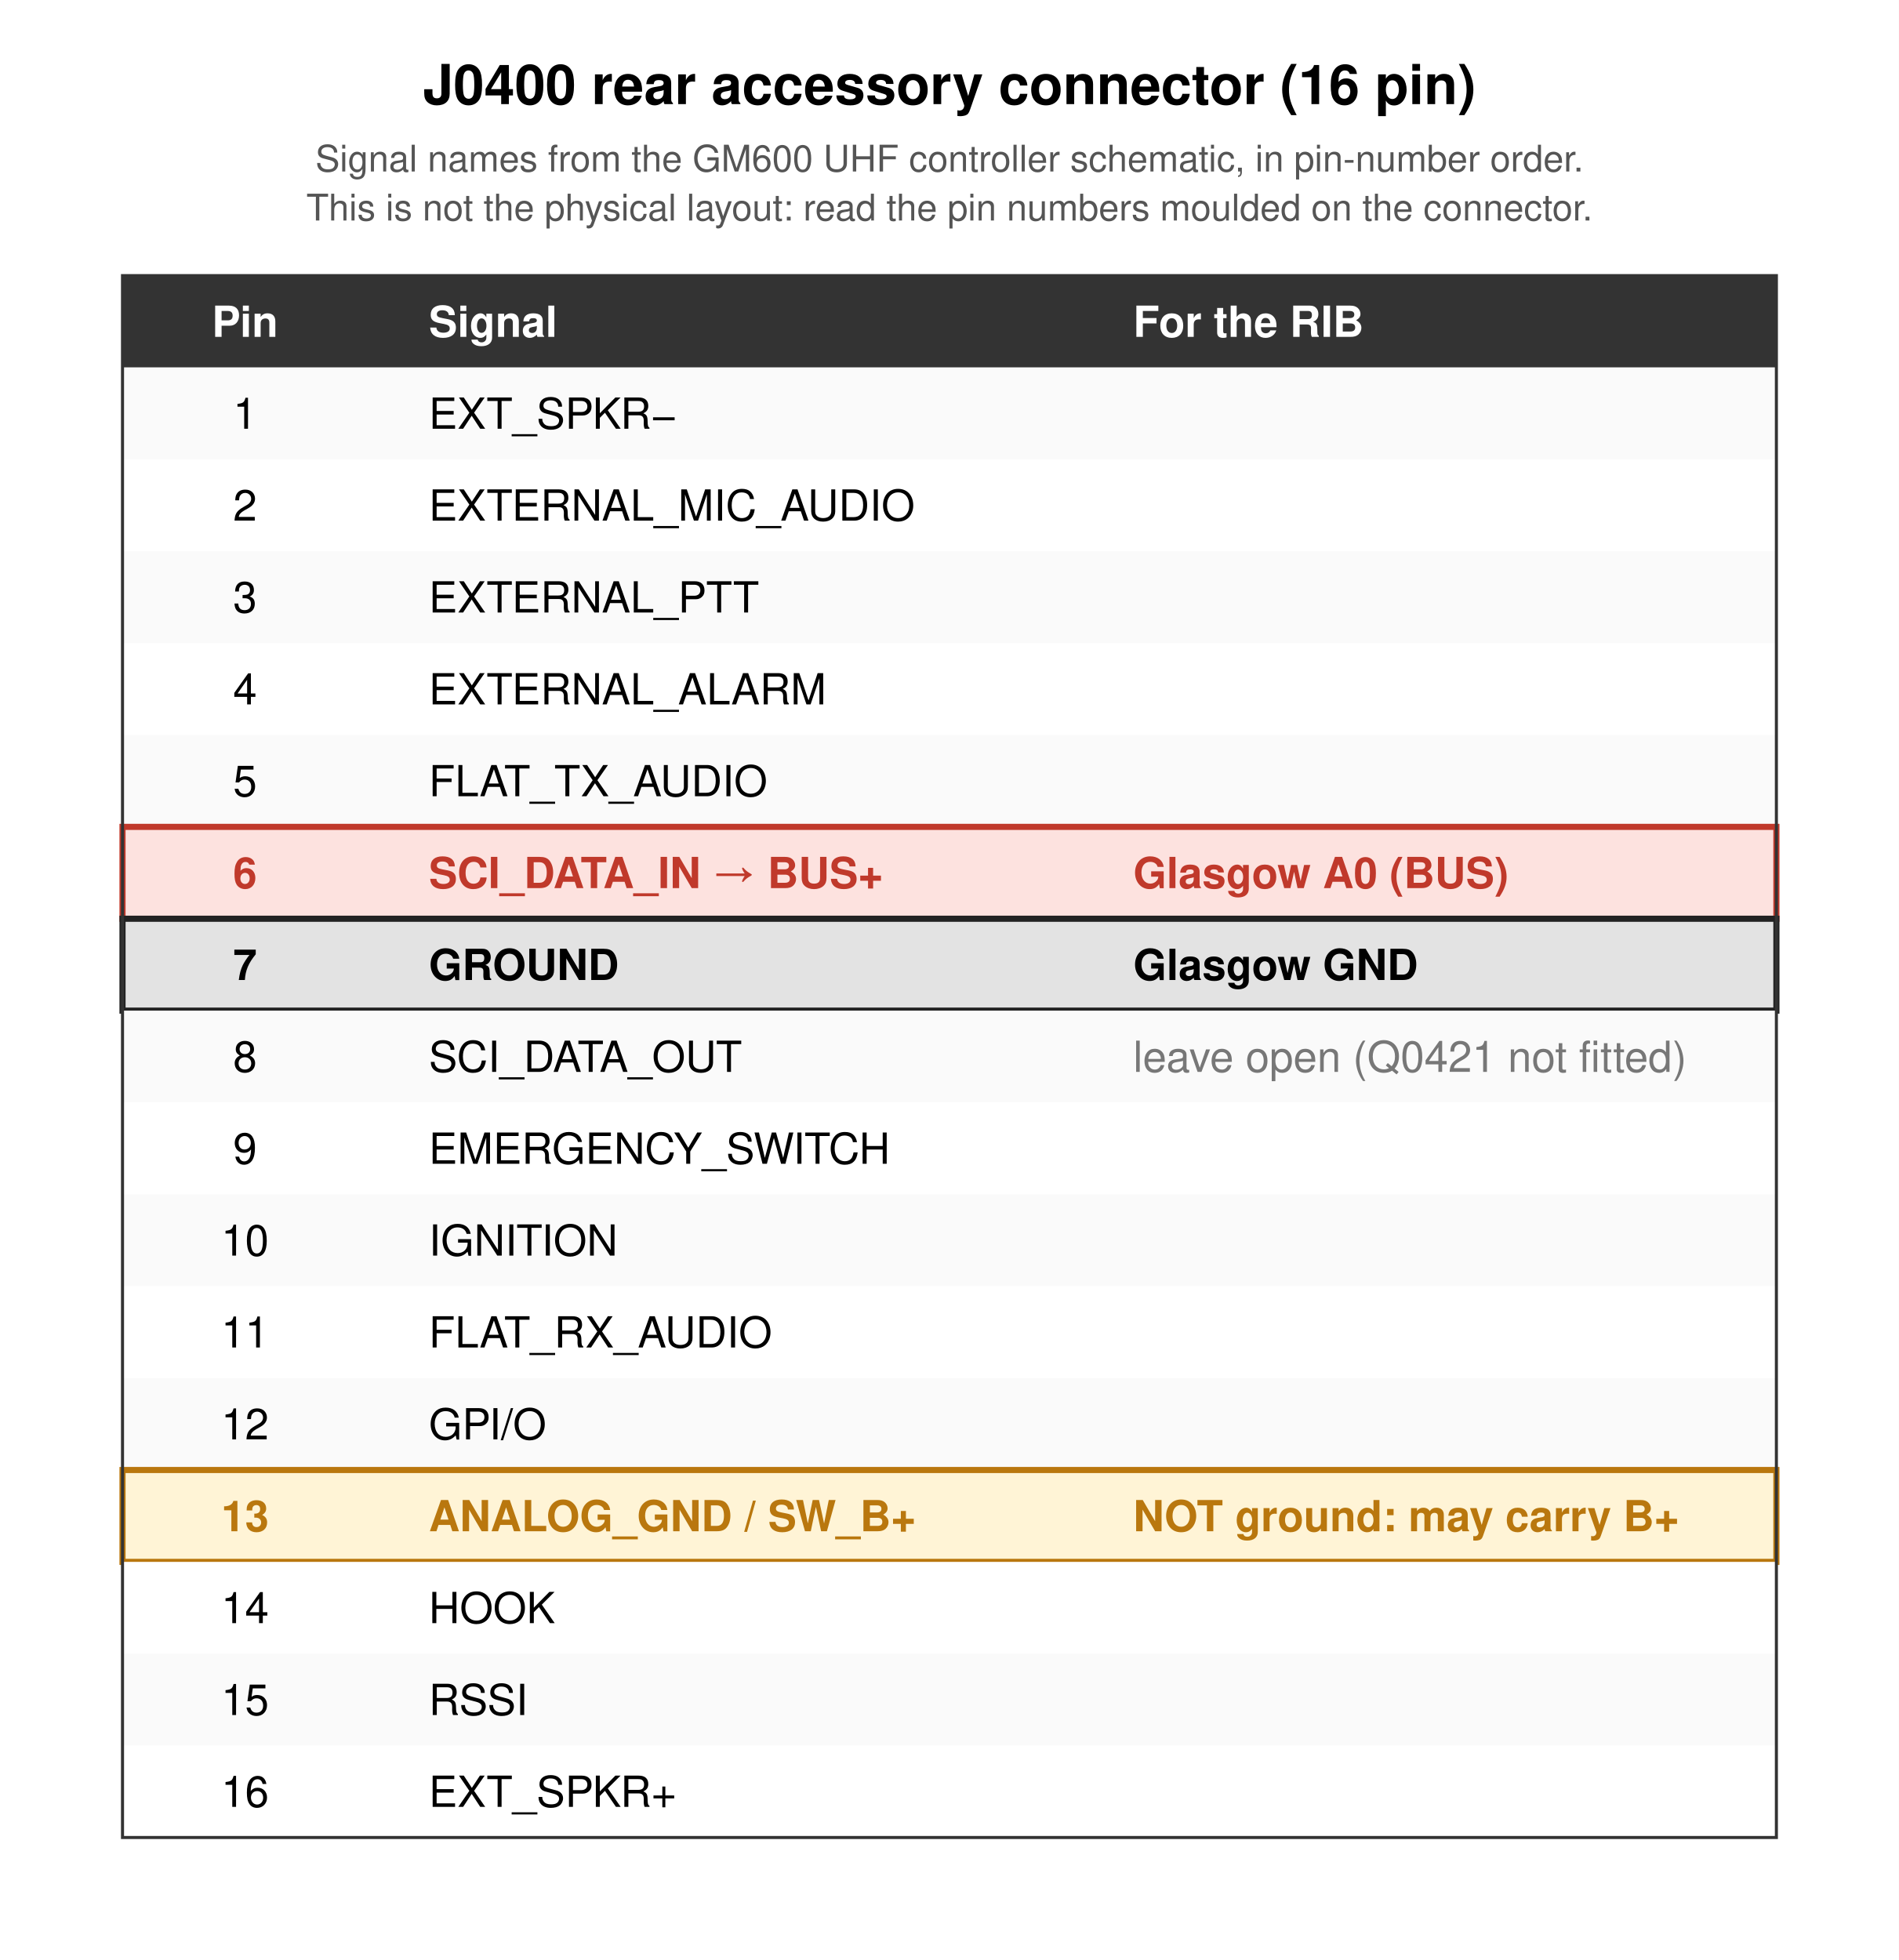
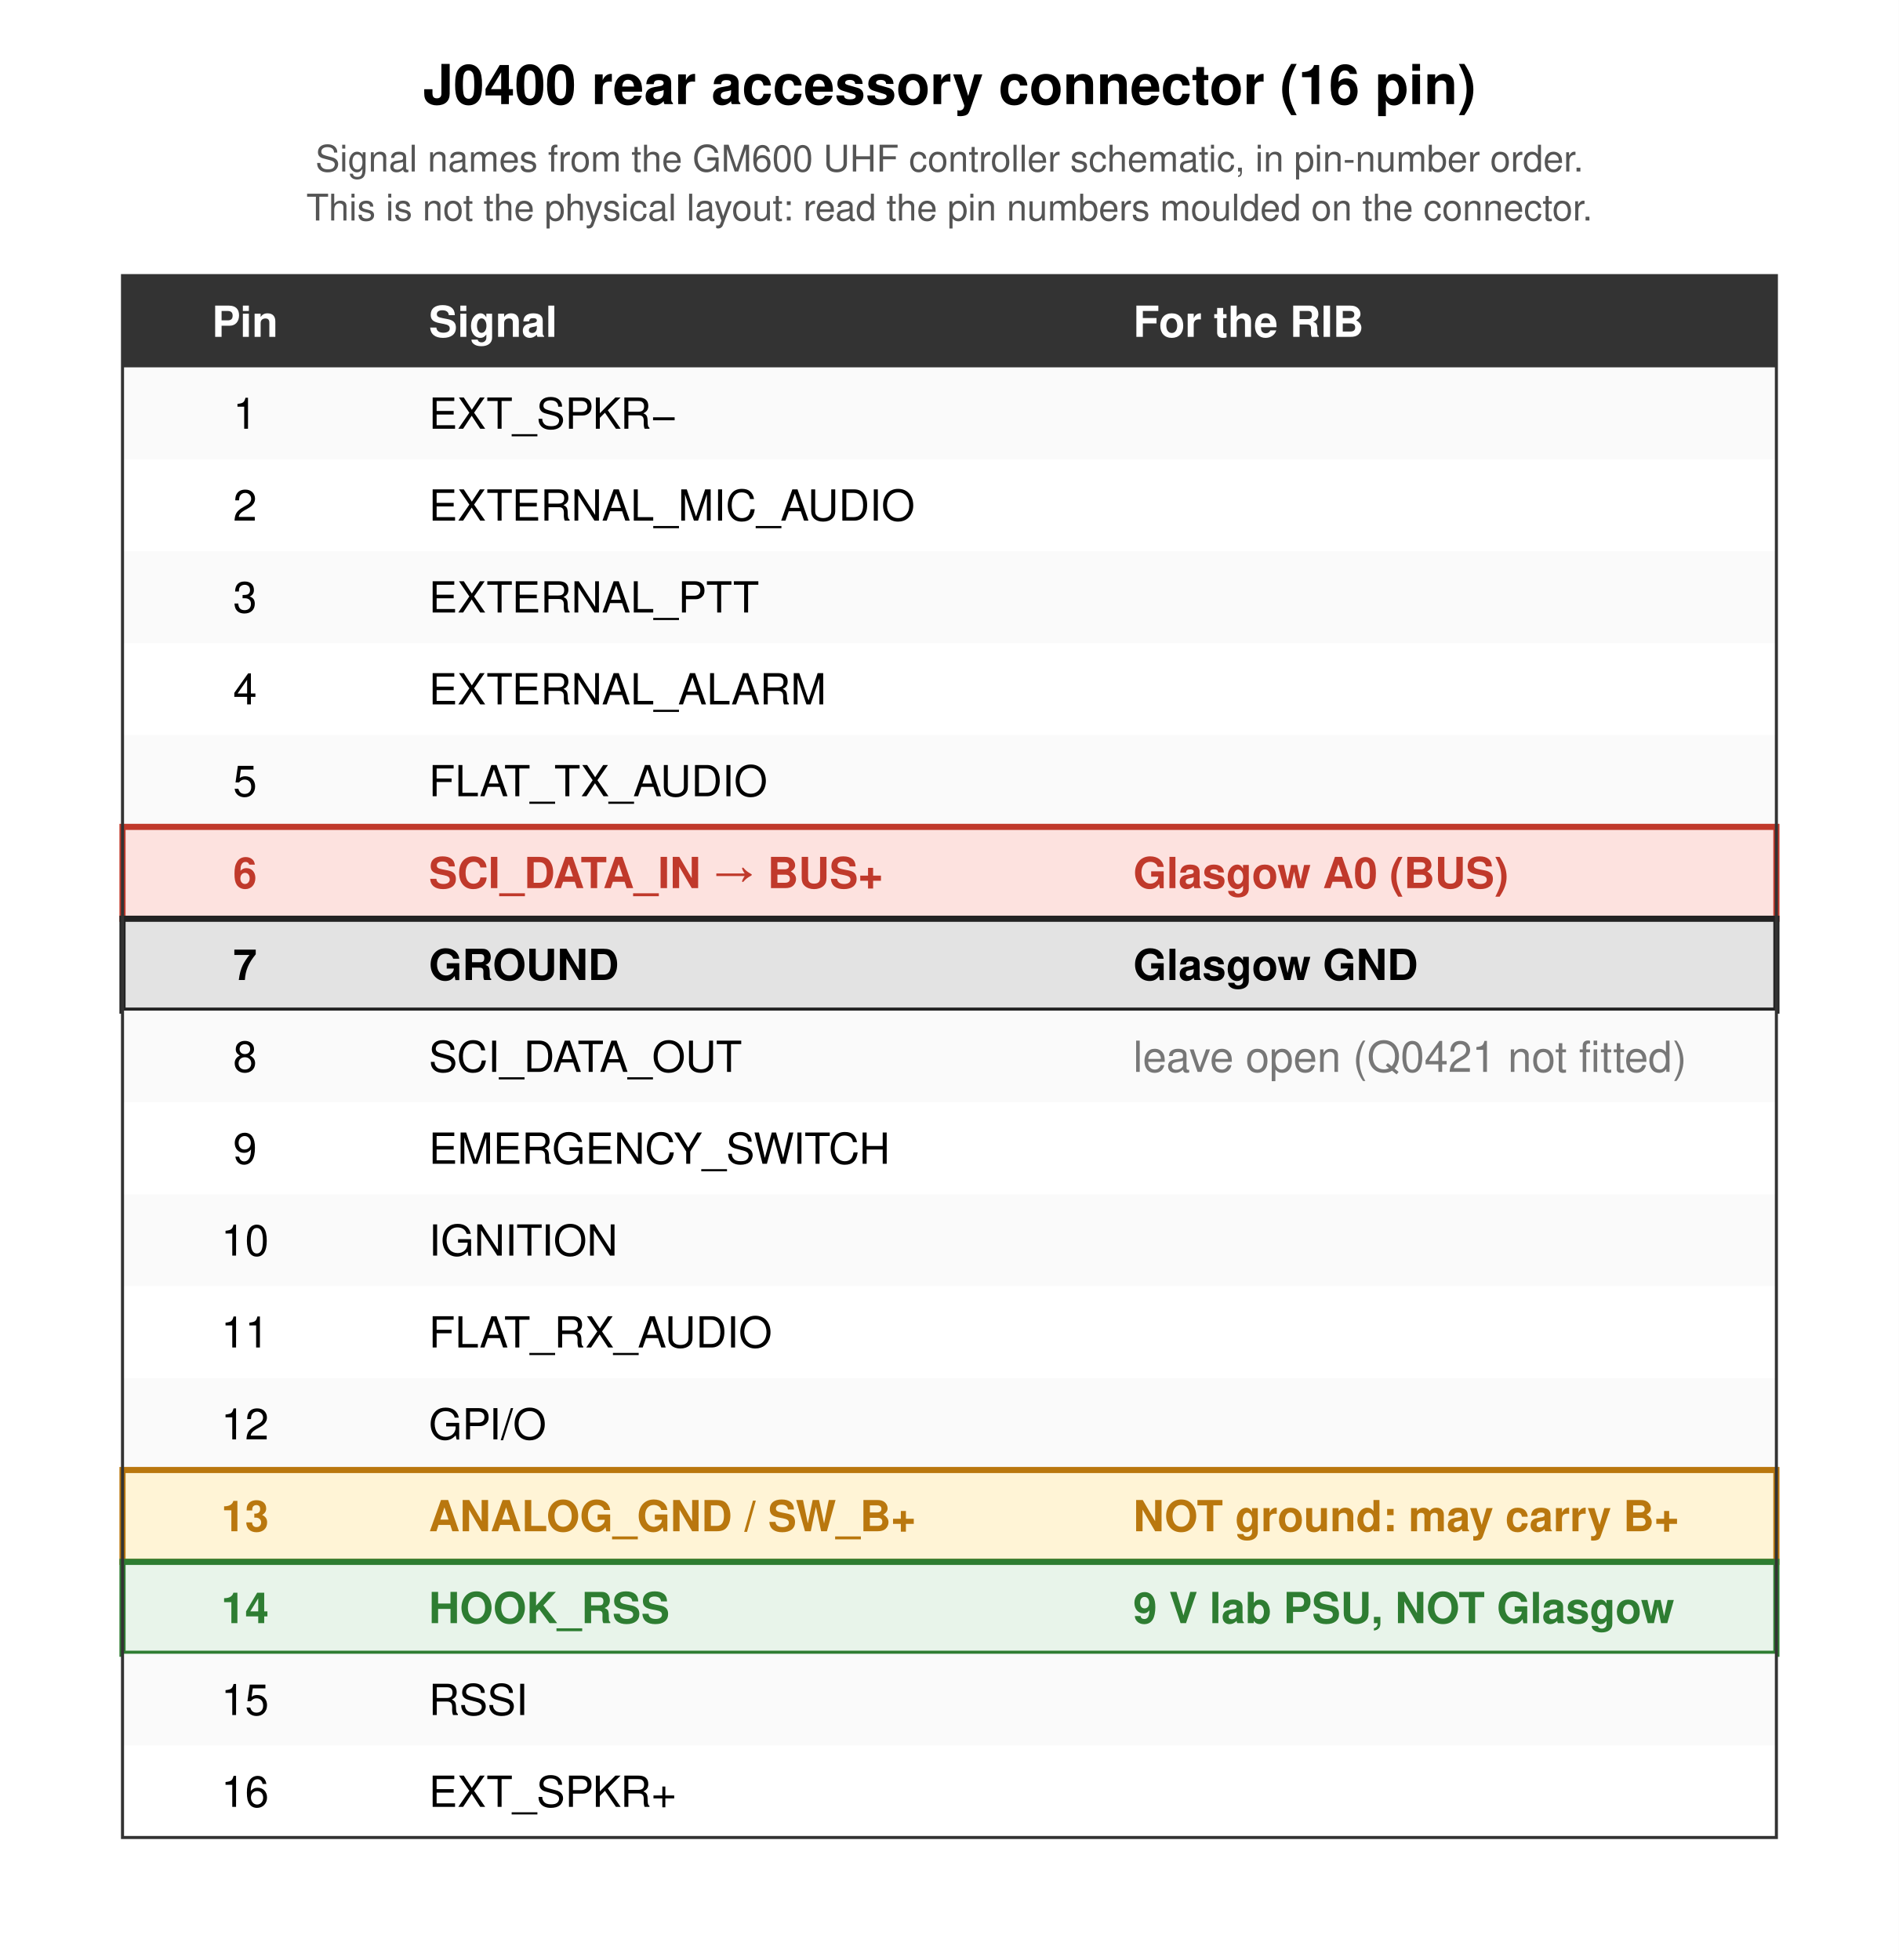
<svg xmlns="http://www.w3.org/2000/svg" viewBox="0 0 620 640" width="620" height="640" font-family="Helvetica, Arial, sans-serif" font-size="14">
  <rect width="620" height="640" fill="#ffffff" />
  <text x="310" y="34" text-anchor="middle" font-weight="bold" font-size="18">J0400 rear accessory connector (16 pin)</text>
  <text x="310" y="56" text-anchor="middle" font-size="12" fill="#555">Signal names from the GM600 UHF controller schematic, in pin-number order.</text>
  <text x="310" y="72" text-anchor="middle" font-size="12" fill="#555">This is not the physical layout: read the pin numbers moulded on the connector.</text>
  <g transform="translate(40,90)">
    <rect x="0" y="0" width="540" height="30" fill="#333" />
    <text x="40" y="20" text-anchor="middle" fill="#fff" font-weight="bold">Pin</text>
    <text x="100" y="20" fill="#fff" font-weight="bold">Signal</text>
    <text x="330" y="20" fill="#fff" font-weight="bold">For the RIB</text>
    <rect x="0" y="30" width="540" height="30" fill="#fafafa" />
    <text x="40" y="50" text-anchor="middle">1</text>
    <text x="100" y="50">EXT_SPKR−</text>
    <rect x="0" y="60" width="540" height="30" fill="#ffffff" />
    <text x="40" y="80" text-anchor="middle">2</text>
    <text x="100" y="80">EXTERNAL_MIC_AUDIO</text>
    <rect x="0" y="90" width="540" height="30" fill="#fafafa" />
    <text x="40" y="110" text-anchor="middle">3</text>
    <text x="100" y="110">EXTERNAL_PTT</text>
    <rect x="0" y="120" width="540" height="30" fill="#ffffff" />
    <text x="40" y="140" text-anchor="middle">4</text>
    <text x="100" y="140">EXTERNAL_ALARM</text>
    <rect x="0" y="150" width="540" height="30" fill="#fafafa" />
    <text x="40" y="170" text-anchor="middle">5</text>
    <text x="100" y="170">FLAT_TX_AUDIO</text>
    <rect x="0" y="180" width="540" height="30" fill="#fde2df" stroke="#c0392b" stroke-width="2" />
    <text x="40" y="200" text-anchor="middle" font-weight="bold" fill="#c0392b">6</text>
    <text x="100" y="200" font-weight="bold" fill="#c0392b">SCI_DATA_IN → BUS+</text>
    <text x="330" y="200" font-weight="bold" fill="#c0392b">Glasgow A0 (BUS)</text>
    <rect x="0" y="210" width="540" height="30" fill="#e3e3e3" stroke="#222" stroke-width="2" />
    <text x="40" y="230" text-anchor="middle" font-weight="bold">7</text>
    <text x="100" y="230" font-weight="bold">GROUND</text>
    <text x="330" y="230" font-weight="bold">Glasgow GND</text>
    <rect x="0" y="240" width="540" height="30" fill="#fafafa" />
    <text x="40" y="260" text-anchor="middle">8</text>
    <text x="100" y="260">SCI_DATA_OUT</text>
    <text x="330" y="260" fill="#777">leave open (Q0421 not fitted)</text>
    <rect x="0" y="270" width="540" height="30" fill="#ffffff" />
    <text x="40" y="290" text-anchor="middle">9</text>
    <text x="100" y="290">EMERGENCY_SWITCH</text>
    <rect x="0" y="300" width="540" height="30" fill="#fafafa" />
    <text x="40" y="320" text-anchor="middle">10</text>
    <text x="100" y="320">IGNITION</text>
    <rect x="0" y="330" width="540" height="30" fill="#ffffff" />
    <text x="40" y="350" text-anchor="middle">11</text>
    <text x="100" y="350">FLAT_RX_AUDIO</text>
    <rect x="0" y="360" width="540" height="30" fill="#fafafa" />
    <text x="40" y="380" text-anchor="middle">12</text>
    <text x="100" y="380">GPI/O</text>
    <rect x="0" y="390" width="540" height="30" fill="#fff4d6" stroke="#b9770e" stroke-width="2" />
    <text x="40" y="410" text-anchor="middle" font-weight="bold" fill="#b9770e">13</text>
    <text x="100" y="410" font-weight="bold" fill="#b9770e">ANALOG_GND / SW_B+</text>
    <text x="330" y="410" font-weight="bold" fill="#b9770e">NOT ground: may carry B+</text>
-     <rect x="0" y="420" width="540" height="30" fill="#ffffff" />
-     <text x="40" y="440" text-anchor="middle">14</text>
-     <text x="100" y="440">HOOK</text>
+     <rect x="0" y="420" width="540" height="30" fill="#e8f4ea" stroke="#2e7d32" stroke-width="2" />
+     <text x="40" y="440" text-anchor="middle" font-weight="bold" fill="#2e7d32">14</text>
+     <text x="100" y="440" font-weight="bold" fill="#2e7d32">HOOK_RSS</text>
+     <text x="330" y="440" font-weight="bold" fill="#2e7d32">9 V lab PSU, NOT Glasgow</text>
    <rect x="0" y="450" width="540" height="30" fill="#fafafa" />
    <text x="40" y="470" text-anchor="middle">15</text>
    <text x="100" y="470">RSSI</text>
    <rect x="0" y="480" width="540" height="30" fill="#ffffff" />
    <text x="40" y="500" text-anchor="middle">16</text>
    <text x="100" y="500">EXT_SPKR+</text>
    <rect x="0" y="0" width="540" height="510" fill="none" stroke="#333" />
  </g>
</svg>
